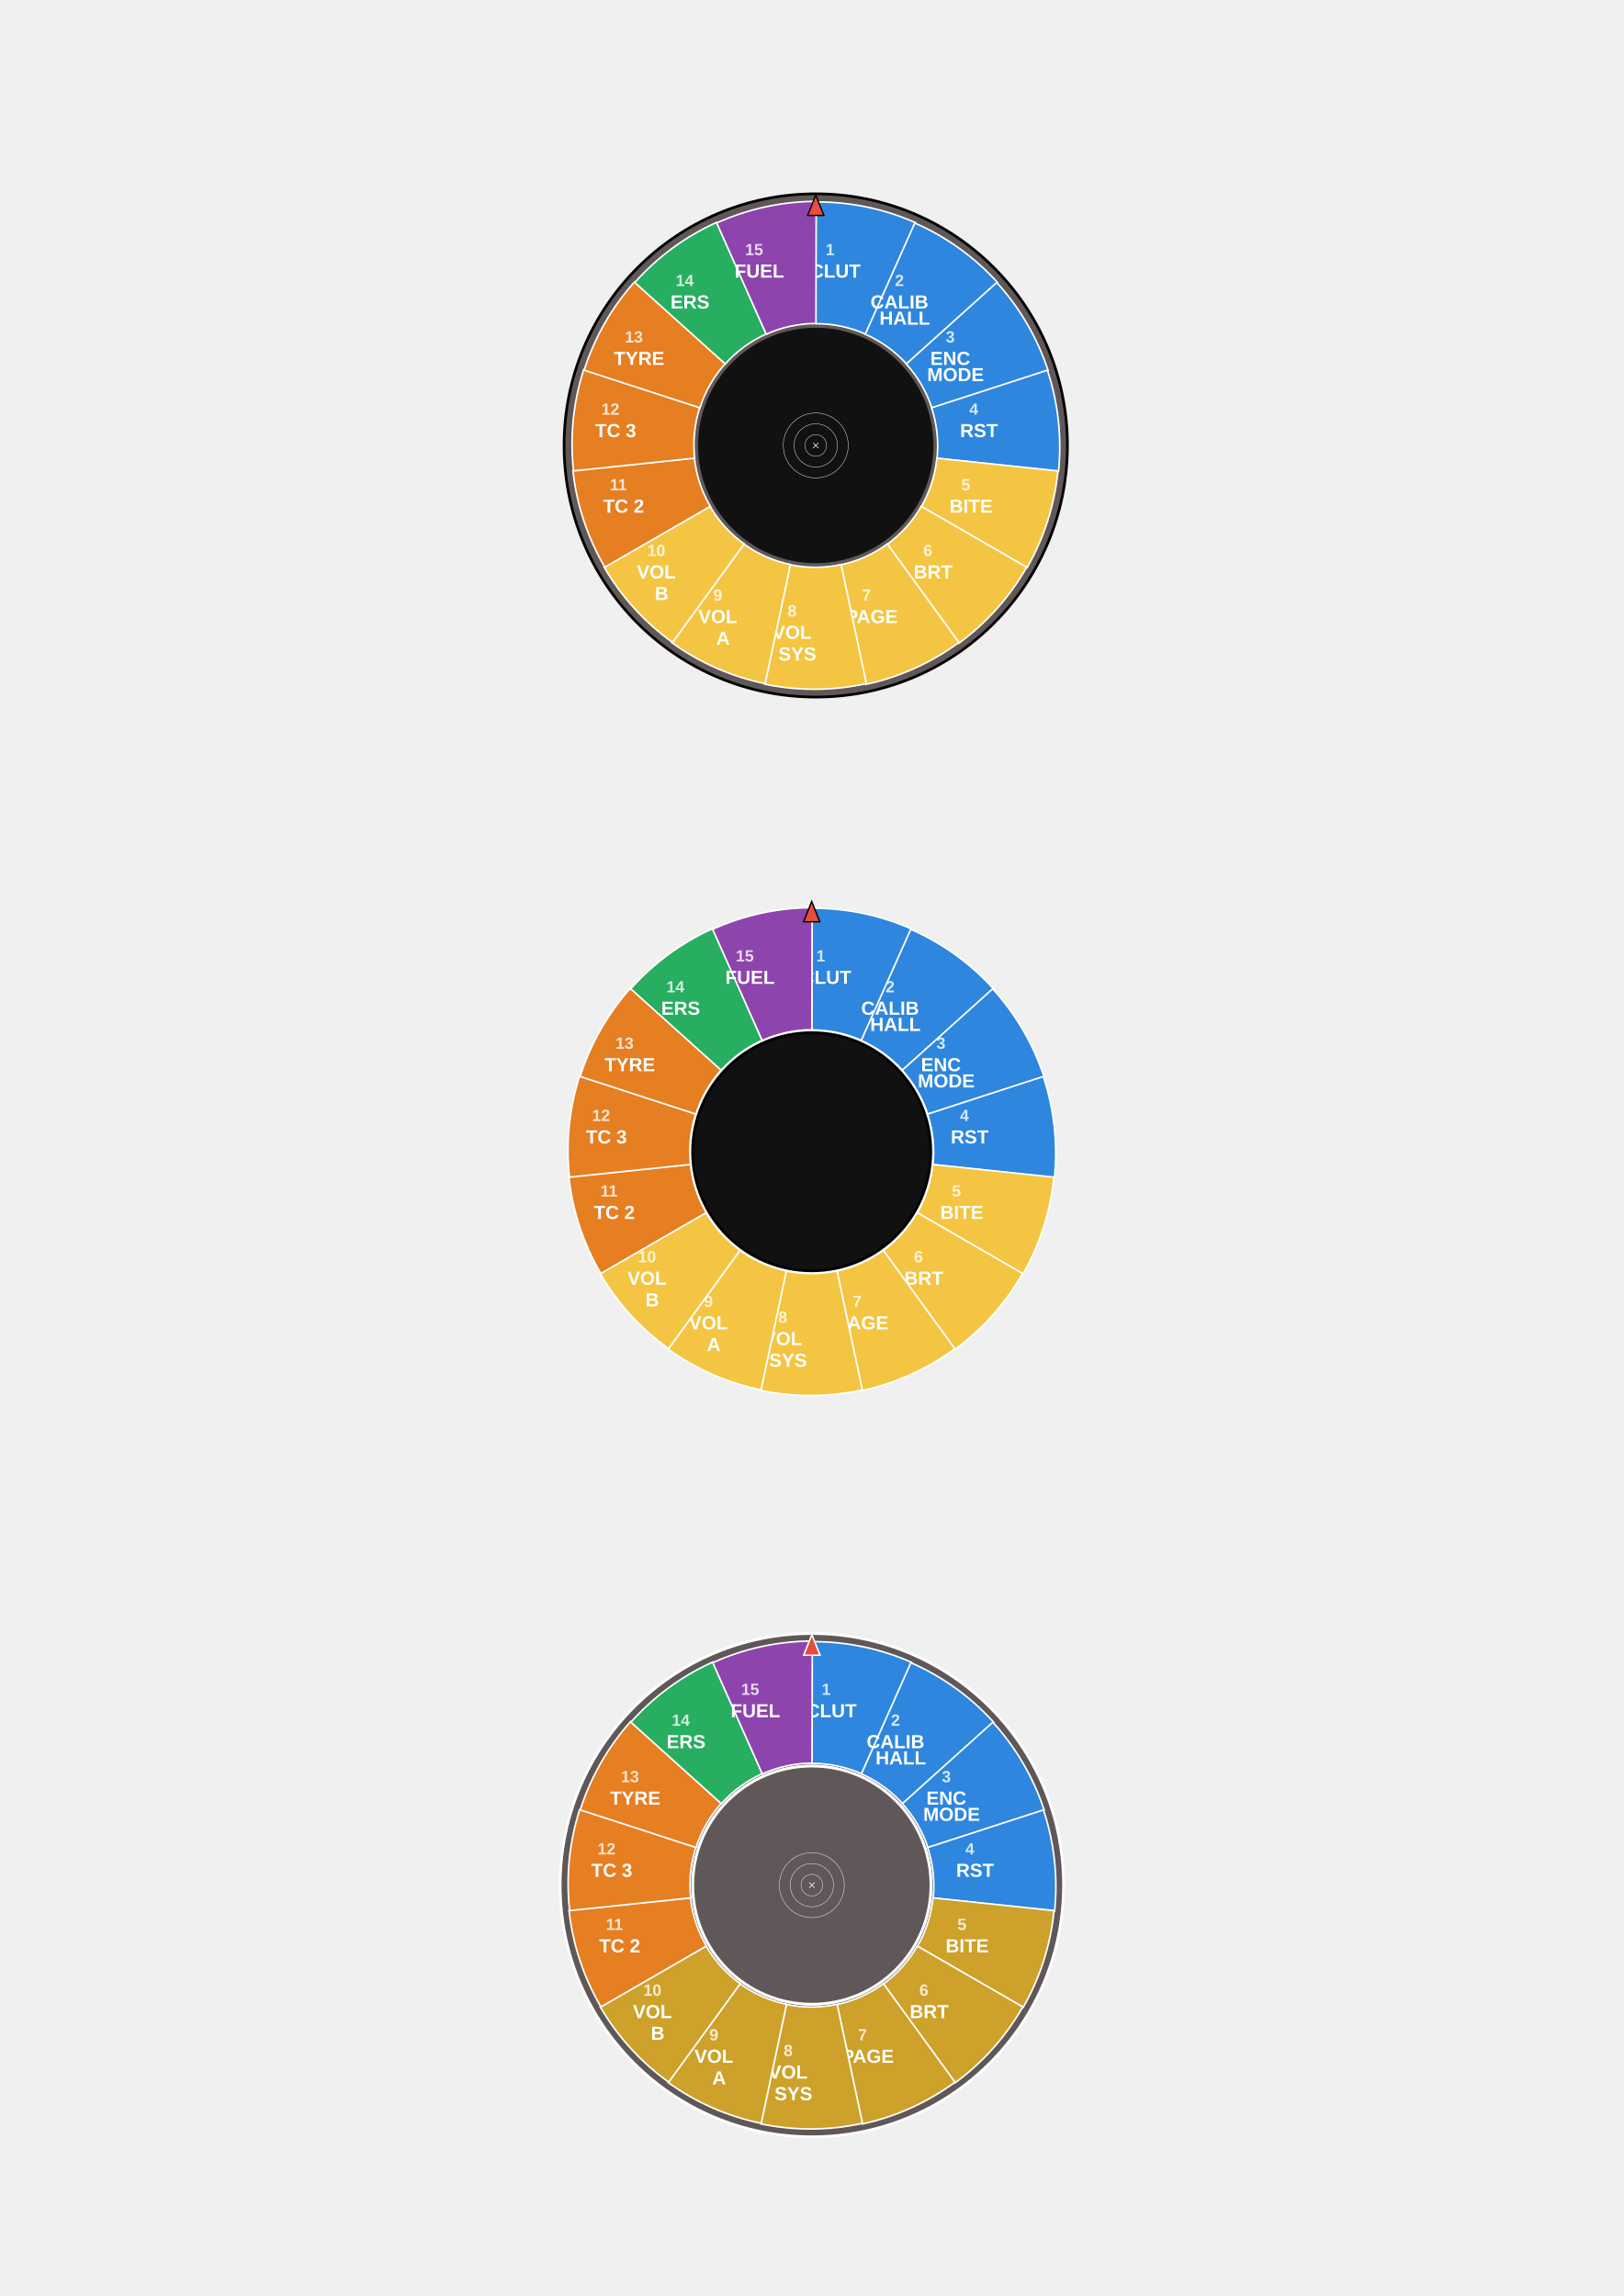
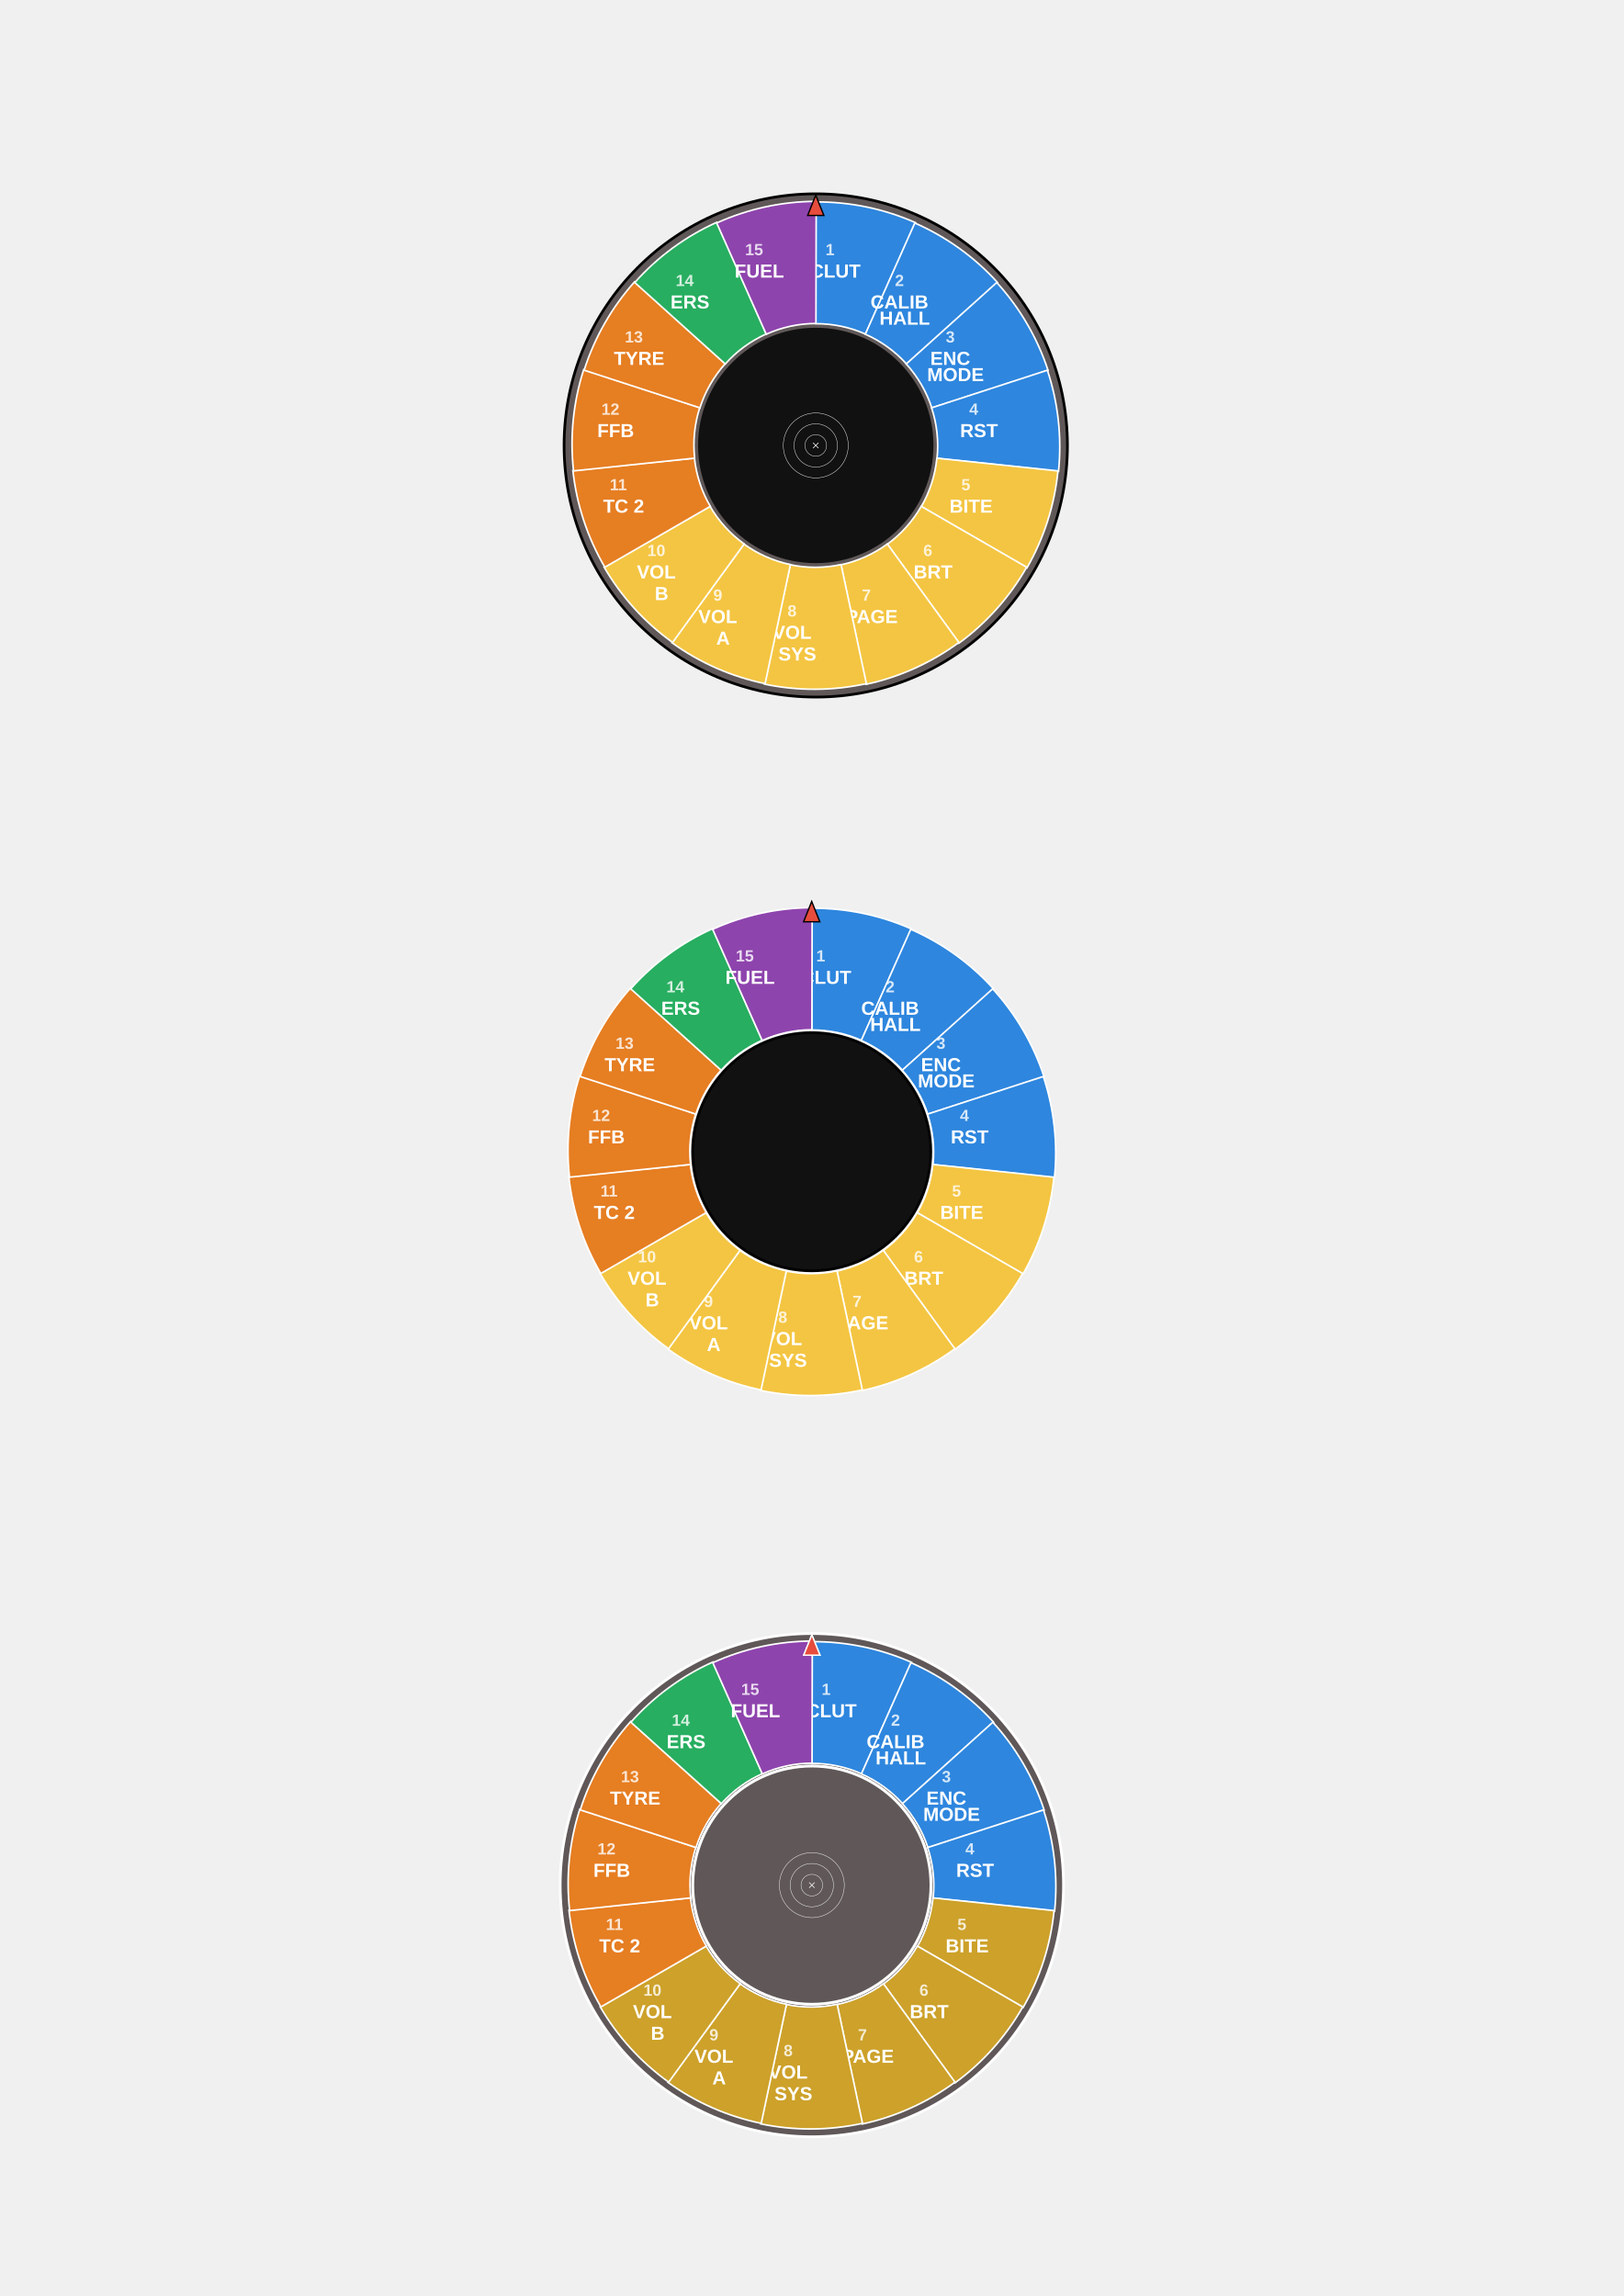
<svg xmlns="http://www.w3.org/2000/svg" width="210mm" height="297mm" viewBox="0 0 210 297" version="1.1" id="svg1" xml:space="preserve">
  <defs id="defs1">
    <style id="style1">
      .label { font-family: Arial, sans-serif; font-size: 14px; font-weight: 900; fill: #000; text-anchor: middle; dominant-baseline: middle; }
      .num { font-size: 10px; font-weight: bold; fill: rgba(0,0,0,0.6); }
      .divider { stroke: #000; stroke-width: 1.2; }
    </style>
    <path id="slice" d="M 0 -180 A 180 180 0 0 1 73.7 -164.7 L 36.8 -82.3 A 90 90 0 0 0 0 -90 Z" />
    <style id="style1-7">
      .label { font-family: Arial, sans-serif; font-size: 14px; font-weight: 900; fill: #fff; text-anchor: middle; dominant-baseline: middle; }
      .num { font-size: 10px; font-weight: bold; fill: rgba(255, 255, 255, 0.8); }
      .divider { stroke: #ffffff; stroke-width: 1.2; }
    </style>
    <path id="slice-1" d="M 0 -180 A 180 180 0 0 1 73.7 -164.7 L 36.8 -82.3 A 90 90 0 0 0 0 -90 Z" />
    <style id="style1-4">
      .label { font-family: Arial, sans-serif; font-size: 14px; font-weight: 900; fill: #000; text-anchor: middle; dominant-baseline: middle; }
      .num { font-size: 10px; font-weight: bold; fill: rgba(0,0,0,0.6); }
      .divider { stroke: #000; stroke-width: 1.2; }
    </style>
    <path id="slice-5" d="M 0 -180 A 180 180 0 0 1 73.7 -164.7 L 36.8 -82.3 A 90 90 0 0 0 0 -90 Z" />
    <style id="style1-73">
      .label { font-family: Arial, sans-serif; font-size: 14px; font-weight: 900; fill: #fff; text-anchor: middle; dominant-baseline: middle; }
      .num { font-size: 10px; font-weight: bold; fill: rgba(255, 255, 255, 0.8); }
      .divider { stroke: #ffffff; stroke-width: 1.2; }
    </style>
    <path id="slice-8" d="M 0 -180 A 180 180 0 0 1 73.7 -164.7 L 36.8 -82.3 A 90 90 0 0 0 0 -90 Z" />
    <style id="style1-48">
      .label { font-family: Arial, sans-serif; font-size: 14px; font-weight: 900; fill: #000; text-anchor: middle; dominant-baseline: middle; }
      .num { font-size: 10px; font-weight: bold; fill: rgba(0,0,0,0.6); }
      .divider { stroke: #000; stroke-width: 1.2; }
    </style>
    <path id="slice-18" d="M 0 -180 A 180 180 0 0 1 73.7 -164.7 L 36.8 -82.3 A 90 90 0 0 0 0 -90 Z" />
    <style id="style1-8">
      .label { font-family: Arial, sans-serif; font-size: 14px; font-weight: 900; fill: #fff; text-anchor: middle; dominant-baseline: middle; }
      .num { font-size: 12px; font-weight: bold; fill: rgba(255, 255, 255, 0.8); }
      .divider { stroke: #ffffff; stroke-width: 1.2; }
    </style>
    <path id="slice-0" d="M 0 -180 A 180 180 0 0 1 73.7 -164.7 L 36.8 -82.3 A 90 90 0 0 0 0 -90 Z" />
  </defs>
  <g id="layer1">
    <g id="g2" transform="matrix(0.175,0,0,0.175,98.53426,-1632.941)">
      <path id="use1" d="m 0,-180 a 180,180 0 0 1 73.7,15.3 L 36.8,-82.3 A 90,90 0 0 0 0,-90 Z" style="fill:#2e86de;stroke:#000000;stroke-width:1.2" />
      <text class="label" transform="translate(28.06808,-132.0499)" id="text2" style="font-weight:900;font-size:14px;font-family:Arial, sans-serif;dominant-baseline:middle;text-anchor:middle;fill:#000000">
        <tspan class="num" x="0" dy="-12" id="tspan1">1</tspan>
        <tspan x="0" dy="16" id="tspan2">CLUT</tspan>
      </text>
    </g>
    <g transform="matrix(0.1598705,0.07117891,-0.07117891,0.1598705,90.03918,-1632.941)" id="g5">
      <path id="use2" d="m 0,-180 a 180,180 0 0 1 73.7,15.3 L 36.8,-82.3 A 90,90 0 0 0 0,-90 Z" style="fill:#2e86de;stroke:#000000;stroke-width:1.2" />
      <text class="label" transform="rotate(-24,-296.589,-132.0499)" id="text5" style="font-weight:900;font-size:14px;font-family:Arial, sans-serif;dominant-baseline:middle;text-anchor:middle;fill:#000000">
        <tspan class="num" x="0" dy="-12" id="tspan3">2</tspan>
        <tspan x="0" dy="16" id="tspan4">CALIB</tspan>
        <tspan x="0" dy="12" id="tspan5">HALL</tspan>
      </text>
    </g>
    <g transform="matrix(0.1170979,0.1300503,-0.1300503,0.1170979,84.13097,-1632.941)" id="g8">
      <path id="use5" d="m 0,-180 a 180,180 0 0 1 73.7,15.3 L 36.8,-82.3 A 90,90 0 0 0 0,-90 Z" style="fill:#2e86de;stroke:#000000;stroke-width:1.2" />
      <text class="label" transform="rotate(-48,-134.2605,-97.54593)" id="text8" style="font-weight:900;font-size:14px;font-family:Arial, sans-serif;dominant-baseline:middle;text-anchor:middle;fill:#000000">
        <tspan class="num" x="0" dy="-12" id="tspan6">3</tspan>
        <tspan x="0" dy="16" id="tspan7">ENC</tspan>
        <tspan x="0" dy="12" id="tspan8">MODE</tspan>
      </text>
    </g>
    <g transform="matrix(0.05407797,0.1664349,-0.1664349,0.05407797,81.74506,-1632.941)" id="g10">
      <path id="use8" d="m 0,-180 a 180,180 0 0 1 73.7,15.3 L 36.8,-82.3 A 90,90 0 0 0 0,-90 Z" style="fill:#2e86de;stroke:#000000;stroke-width:1.2" />
      <text class="label" transform="rotate(-72,-76.84153,-85.34116)" id="text10" style="font-weight:900;font-size:14px;font-family:Arial, sans-serif;dominant-baseline:middle;text-anchor:middle;fill:#000000">
        <tspan class="num" x="0" dy="-12" id="tspan9">4</tspan>
        <tspan x="0" dy="16" id="tspan10">RST</tspan>
      </text>
    </g>
    <g transform="matrix(-0.01829248,0.1740413,-0.1740413,-0.01829248,82.52523,-1632.941)" id="g12">
      <path id="use10" d="m 0,-180 a 180,180 0 0 1 73.7,15.3 L 36.8,-82.3 A 90,90 0 0 0 0,-90 Z" style="fill:#f4c542;stroke:#000000;stroke-width:1.2" />
      <text class="label" transform="rotate(-96,-45.4151,-78.66127)" id="text12" style="font-weight:900;font-size:14px;font-family:Arial, sans-serif;dominant-baseline:middle;text-anchor:middle;fill:#000000">
        <tspan class="num" x="0" dy="-12" id="tspan11">5</tspan>
        <tspan x="0" dy="16" id="tspan12">BITE</tspan>
      </text>
    </g>
    <g transform="matrix(-0.0875,0.1515545,-0.1515545,-0.0875,86.73536,-1632.941)" id="g14">
      <path id="use12" d="m 0,-180 a 180,180 0 0 1 73.7,15.3 L 36.8,-82.3 A 90,90 0 0 0 0,-90 Z" style="fill:#f4c542;stroke:#000000;stroke-width:1.2" />
      <text class="label" transform="rotate(-120,-24.08549,-74.12752)" id="text14" style="font-weight:900;font-size:14px;font-family:Arial, sans-serif;dominant-baseline:middle;text-anchor:middle;fill:#000000">
        <tspan class="num" x="0" dy="-12" id="tspan13">6</tspan>
        <tspan x="0" dy="16" id="tspan14">BRT</tspan>
      </text>
    </g>
    <g transform="matrix(-0.141578,0.1028624,-0.1028624,-0.141578,94.10361,-1632.941)" id="g16">
      <path id="use14" d="m 0,-180 a 180,180 0 0 1 73.7,15.3 L 36.8,-82.3 A 90,90 0 0 0 0,-90 Z" style="fill:#f4c542;stroke:#000000;stroke-width:1.2" />
      <text class="label" transform="rotate(-144,-7.418772,-70.5849)" id="text16" style="font-weight:900;font-size:14px;font-family:Arial, sans-serif;dominant-baseline:middle;text-anchor:middle;fill:#000000">
        <tspan class="num" x="0" dy="-12" id="tspan15">7</tspan>
        <tspan x="0" dy="16" id="tspan16">PAGE</tspan>
      </text>
    </g>
    <g transform="matrix(-0.1711758,0.03638455,-0.03638455,-0.1711758,105.0372,-1632.941)" id="g19">
      <path id="use16" d="m 0,-180 a 180,180 0 0 1 73.7,15.3 L 36.8,-82.3 A 90,90 0 0 0 0,-90 Z" style="fill:#f4c542;stroke:#000000;stroke-width:1.2" />
      <text class="label" transform="rotate(-168,7.094536,-67.5)" id="text19" style="font-weight:900;font-size:14px;font-family:Arial, sans-serif;dominant-baseline:middle;text-anchor:middle;fill:#000000">
        <tspan class="num" x="0" dy="-12" id="tspan17">8</tspan>
        <tspan x="0" dy="16" id="tspan18">VOL</tspan>
        <tspan x="0" dy="16" id="tspan19">SYS</tspan>
      </text>
    </g>
    <g transform="matrix(-0.1711758,-0.03638455,0.03638455,-0.1711758,115.9526,-1632.941)" id="g22">
      <path id="use19" d="m 0,-180 a 180,180 0 0 1 73.7,15.3 L 36.8,-82.3 A 90,90 0 0 0 0,-90 Z" style="fill:#f4c542;stroke:#000000;stroke-width:1.2" />
      <text class="label" transform="rotate(168,20.97354,-64.54993)" id="text22" style="font-weight:900;font-size:14px;font-family:Arial, sans-serif;dominant-baseline:middle;text-anchor:middle;fill:#000000">
        <tspan class="num" x="0" dy="-12" id="tspan20">9</tspan>
        <tspan x="0" dy="16" id="tspan21">VOL</tspan>
        <tspan x="0" dy="16" id="tspan22">A</tspan>
      </text>
    </g>
    <g transform="matrix(-0.141578,-0.1028624,0.1028624,-0.141578,123.3152,-1632.941)" id="g25">
      <path id="use22" d="m 0,-180 a 180,180 0 0 1 73.7,15.3 L 36.8,-82.3 A 90,90 0 0 0 0,-90 Z" style="fill:#f4c542;stroke:#000000;stroke-width:1.2" />
      <text class="label" transform="rotate(144,35.48685,-61.46503)" id="text25" style="font-weight:900;font-size:14px;font-family:Arial, sans-serif;dominant-baseline:middle;text-anchor:middle;fill:#000000">
        <tspan class="num" x="0" dy="-12" id="tspan23">10</tspan>
        <tspan x="0" dy="16" id="tspan24">VOL</tspan>
        <tspan x="0" dy="16" id="tspan25">B</tspan>
      </text>
    </g>
    <g transform="matrix(-0.0875,-0.1515545,0.1515545,-0.0875,127.5108,-1632.941)" id="g27">
      <path id="use25" d="m 0,-180 a 180,180 0 0 1 73.7,15.3 L 36.8,-82.3 A 90,90 0 0 0 0,-90 Z" style="fill:#e67e22;stroke:#000000;stroke-width:1.2" />
      <text class="label" transform="rotate(120,52.15357,-57.92241)" id="text27" style="font-weight:900;font-size:14px;font-family:Arial, sans-serif;dominant-baseline:middle;text-anchor:middle;fill:#000000">
        <tspan class="num" x="0" dy="-12" id="tspan26">11</tspan>
        <tspan x="0" dy="16" id="tspan27">TC 2</tspan>
      </text>
    </g>
    <g transform="matrix(-0.01829248,-0.1740413,0.1740413,-0.01829248,128.2449,-1632.941)" id="g29">
      <path id="use27" d="m 0,-180 a 180,180 0 0 1 73.7,15.3 L 36.8,-82.3 A 90,90 0 0 0 0,-90 Z" style="fill:#e67e22;stroke:#000000;stroke-width:1.2" />
      <text class="label" transform="rotate(96,73.48318,-53.38866)" id="text29" style="font-weight:900;font-size:14px;font-family:Arial, sans-serif;dominant-baseline:middle;text-anchor:middle;fill:#000000">
        <tspan class="num" x="0" dy="-12" id="tspan28">12</tspan>
-         <tspan x="0" dy="16" id="tspan29">TC 3</tspan>
+         <tspan x="0" dy="16" id="tspan29">FFB</tspan>
      </text>
    </g>
    <g transform="matrix(0.05407797,-0.1664349,0.1664349,0.05407797,125.8248,-1632.941)" id="g31">
      <path id="use29" d="m 0,-180 a 180,180 0 0 1 73.7,15.3 L 36.8,-82.3 A 90,90 0 0 0 0,-90 Z" style="fill:#e67e22;stroke:#000000;stroke-width:1.2" />
      <text class="label" transform="rotate(72,104.9096,-46.70876)" id="text31" style="font-weight:900;font-size:14px;font-family:Arial, sans-serif;dominant-baseline:middle;text-anchor:middle;fill:#000000">
        <tspan class="num" x="0" dy="-12" id="tspan30">13</tspan>
        <tspan x="0" dy="16" id="tspan31">TYRE</tspan>
      </text>
    </g>
    <g transform="matrix(0.1170979,-0.1300503,0.1300503,0.1170979,119.9062,-1632.941)" id="g33">
      <path id="use31" d="m 0,-180 a 180,180 0 0 1 73.7,15.3 L 36.8,-82.3 A 90,90 0 0 0 0,-90 Z" style="fill:#27ae60;stroke:#000000;stroke-width:1.2" />
      <text class="label" transform="rotate(48,162.3285,-34.504)" id="text33" style="font-weight:900;font-size:14px;font-family:Arial, sans-serif;dominant-baseline:middle;text-anchor:middle;fill:#000000">
        <tspan class="num" x="0" dy="-12" id="tspan32">14</tspan>
        <tspan x="0" dy="16" id="tspan33">ERS</tspan>
      </text>
    </g>
    <g transform="matrix(0.1598705,-0.07117891,0.07117891,0.1598705,111.393,-1632.941)" id="g35">
      <path id="use33" d="m 0,-180 a 180,180 0 0 1 73.7,15.3 L 36.8,-82.3 A 90,90 0 0 0 0,-90 Z" style="fill:#8e44ad;stroke:#000000;stroke-width:1.2" />
      <text class="label" transform="rotate(24,324.6571,0)" id="text35" style="font-weight:900;font-size:14px;font-family:Arial, sans-serif;dominant-baseline:middle;text-anchor:middle;fill:#000000">
        <tspan class="num" x="0" dy="-12" id="tspan34">15</tspan>
        <tspan x="0" dy="16" id="tspan35">FUEL</tspan>
      </text>
    </g>
    <polygon points="6,-170 -6,-170 0,-185 " fill="#e74c3c" stroke="#000000" stroke-width="1" id="polygon35" transform="matrix(0.175,0,0,0.175,105,-1632.941)" />
    <circle cx="105" cy="-1632.941" r="15.4" fill="#111111" stroke="#000000" stroke-width="0.35" id="circle35" />
    <g id="g1" transform="matrix(0.175,0,0,0.175,104.9809,148.983)">
      <g id="g2-0">
        <use href="#slice" fill="#2e86de" class="divider" id="use1-2" />
        <text class="label" transform="translate(28.06808,-132.0499)" id="text2-4">
          <tspan class="num" x="0" dy="-12" id="tspan1-8">1</tspan>
          <tspan x="0" dy="16" id="tspan2-3">CLUT</tspan>
        </text>
      </g>
      <g transform="rotate(24)" id="g5-9">
        <use href="#slice" fill="#2e86de" class="divider" id="use2-0" />
        <text class="label" transform="rotate(-24,-296.589,-132.0499)" id="text5-5">
          <tspan class="num" x="0" dy="-12" id="tspan3-2">2</tspan>
          <tspan x="0" dy="16" id="tspan4-2">CALIB</tspan>
          <tspan x="0" dy="12" id="tspan5-7">HALL</tspan>
        </text>
      </g>
      <g transform="rotate(48)" id="g8-3">
        <use href="#slice" fill="#2e86de" class="divider" id="use5-7" />
        <text class="label" transform="rotate(-48,-134.2605,-97.54593)" id="text8-9">
          <tspan class="num" x="0" dy="-12" id="tspan6-0">3</tspan>
          <tspan x="0" dy="16" id="tspan7-2">ENC</tspan>
          <tspan x="0" dy="12" id="tspan8-3">MODE</tspan>
        </text>
      </g>
      <g transform="rotate(72)" id="g10-9">
        <use href="#slice" fill="#2e86de" class="divider" id="use8-9" />
        <text class="label" transform="rotate(-72,-76.84153,-85.34116)" id="text10-7">
          <tspan class="num" x="0" dy="-12" id="tspan9-0">4</tspan>
          <tspan x="0" dy="16" id="tspan10-3">RST</tspan>
        </text>
      </g>
      <g transform="rotate(96)" id="g12-9">
        <use href="#slice" fill="#f4c542" class="divider" id="use10-8" />
        <text class="label" transform="rotate(-96,-45.4151,-78.66127)" id="text12-6">
          <tspan class="num" x="0" dy="-12" id="tspan11-5">5</tspan>
          <tspan x="0" dy="16" id="tspan12-7">BITE</tspan>
        </text>
      </g>
      <g transform="rotate(120)" id="g14-6">
        <use href="#slice" fill="#f4c542" class="divider" id="use12-2" />
        <text class="label" transform="rotate(-120,-24.08549,-74.12752)" id="text14-7">
          <tspan class="num" x="0" dy="-12" id="tspan13-0">6</tspan>
          <tspan x="0" dy="16" id="tspan14-3">BRT</tspan>
        </text>
      </g>
      <g transform="rotate(144)" id="g16-9">
        <use href="#slice" fill="#f4c542" class="divider" id="use14-9" />
        <text class="label" transform="rotate(-144,-7.418772,-70.5849)" id="text16-9">
          <tspan class="num" x="0" dy="-12" id="tspan15-1">7</tspan>
          <tspan x="0" dy="16" id="tspan16-7">PAGE</tspan>
        </text>
      </g>
      <g transform="rotate(168)" id="g19-2">
        <use href="#slice" fill="#f4c542" class="divider" id="use16-3" />
        <text class="label" transform="rotate(-168,7.094536,-67.5)" id="text19-6">
          <tspan class="num" x="0" dy="-12" id="tspan17-5">8</tspan>
          <tspan x="0" dy="16" id="tspan18-5">VOL</tspan>
          <tspan x="0" dy="16" id="tspan19-8">SYS</tspan>
        </text>
      </g>
      <g transform="rotate(-168)" id="g22-1">
        <use href="#slice" fill="#f4c542" class="divider" id="use19-4" />
        <text class="label" transform="rotate(168,20.97354,-64.54993)" id="text22-7">
          <tspan class="num" x="0" dy="-12" id="tspan20-1">9</tspan>
          <tspan x="0" dy="16" id="tspan21-3">VOL</tspan>
          <tspan x="0" dy="16" id="tspan22-8">A</tspan>
        </text>
      </g>
      <g transform="rotate(-144)" id="g25-4">
        <use href="#slice" fill="#f4c542" class="divider" id="use22-8" />
        <text class="label" transform="rotate(144,35.48685,-61.46503)" id="text25-0">
          <tspan class="num" x="0" dy="-12" id="tspan23-4">10</tspan>
          <tspan x="0" dy="16" id="tspan24-6">VOL</tspan>
          <tspan x="0" dy="16" id="tspan25-0">B</tspan>
        </text>
      </g>
      <g transform="rotate(-120)" id="g27-3">
        <use href="#slice" fill="#e67e22" class="divider" id="use25-2" />
        <text class="label" transform="rotate(120,52.15357,-57.92241)" id="text27-6">
          <tspan class="num" x="0" dy="-12" id="tspan26-9">11</tspan>
          <tspan x="0" dy="16" id="tspan27-4">TC 2</tspan>
        </text>
      </g>
      <g transform="rotate(-96)" id="g29-1">
        <use href="#slice" fill="#e67e22" class="divider" id="use27-3" />
        <text class="label" transform="rotate(96,73.48318,-53.38866)" id="text29-7">
          <tspan class="num" x="0" dy="-12" id="tspan28-8">12</tspan>
-           <tspan x="0" dy="16" id="tspan29-8">TC 3</tspan>
+           <tspan x="0" dy="16" id="tspan29-8">FFB</tspan>
        </text>
      </g>
      <g transform="rotate(-72)" id="g31-3">
        <use href="#slice" fill="#e67e22" class="divider" id="use29-8" />
        <text class="label" transform="rotate(72,104.9096,-46.70876)" id="text31-1">
          <tspan class="num" x="0" dy="-12" id="tspan30-5">13</tspan>
          <tspan x="0" dy="16" id="tspan31-3">TYRE</tspan>
        </text>
      </g>
      <g transform="rotate(-48)" id="g33-5">
        <use href="#slice" fill="#27ae60" class="divider" id="use31-4" />
        <text class="label" transform="rotate(48,162.3285,-34.504)" id="text33-3">
          <tspan class="num" x="0" dy="-12" id="tspan32-6">14</tspan>
          <tspan x="0" dy="16" id="tspan33-5">ERS</tspan>
        </text>
      </g>
      <g transform="rotate(-24)" id="g35-9">
        <use href="#slice" fill="#8e44ad" class="divider" id="use33-5" />
        <text class="label" transform="rotate(24,324.6571,0)" id="text35-4">
          <tspan class="num" x="0" dy="-12" id="tspan34-9">15</tspan>
          <tspan x="0" dy="16" id="tspan35-1">FUEL</tspan>
        </text>
      </g>
      <polygon points="6,-170 -6,-170 0,-185 " fill="#e74c3c" stroke="#000000" stroke-width="1" id="polygon35-7" />
      <circle cx="0" cy="0" r="88" fill="#111111" stroke="#000000" stroke-width="2" id="circle35-5" />
    </g>
  </g>
  <g id="layer2" />
  <g id="g17" transform="matrix(0.175,0,0,0.175,105,243.8547)">
    <circle cx="0" cy="0" r="186" fill="#605858" stroke="#ffffff" stroke-width="2" id="circle1" />
    <g id="g2-7">
      <use href="#slice-8" fill="#2e86de" class="divider" id="use1-0" />
      <text class="label" transform="translate(28.06808,-132.0499)" id="text2-3">
        <tspan class="num" x="0" dy="-12" id="tspan1-6">1</tspan>
        <tspan x="0" dy="16" id="tspan2-9">CLUT</tspan>
      </text>
    </g>
    <g transform="rotate(24)" id="g5-1">
      <use href="#slice-8" fill="#2e86de" class="divider" id="use2-4" />
      <text class="label" transform="rotate(-24,-296.589,-132.0499)" id="text5-1">
        <tspan class="num" x="0" dy="-12" id="tspan3-4">2</tspan>
        <tspan x="0" dy="16" id="tspan4-6">CALIB</tspan>
        <tspan x="0" dy="12" id="tspan5-1">HALL</tspan>
      </text>
    </g>
    <g transform="rotate(48)" id="g8-0">
      <use href="#slice-8" fill="#2e86de" class="divider" id="use5-2" />
      <text class="label" transform="rotate(-48,-134.2605,-97.54593)" id="text8-4">
        <tspan class="num" x="0" dy="-12" id="tspan6-04">3</tspan>
        <tspan x="0" dy="16" id="tspan7-3">ENC</tspan>
        <tspan x="0" dy="12" id="tspan8-1">MODE</tspan>
      </text>
    </g>
    <g transform="rotate(72)" id="g10-79">
      <use href="#slice-8" fill="#2e86de" class="divider" id="use8-4" />
      <text class="label" transform="rotate(-72,-76.84153,-85.34116)" id="text10-70">
        <tspan class="num" x="0" dy="-12" id="tspan9-1">4</tspan>
        <tspan x="0" dy="16" id="tspan10-1">RST</tspan>
      </text>
    </g>
    <g transform="rotate(96)" id="g12-5">
      <use href="#slice-8" fill="#cda12a" class="divider" id="use10-2" />
      <text class="label" transform="rotate(-96,-45.4151,-78.66127)" id="text12-2">
        <tspan class="num" x="0" dy="-12" id="tspan11-2">5</tspan>
        <tspan x="0" dy="16" id="tspan12-4">BITE</tspan>
      </text>
    </g>
    <g transform="rotate(120)" id="g14-9">
      <use href="#slice-8" fill="#cda12a" class="divider" id="use12-7" />
      <text class="label" transform="rotate(-120,-24.08549,-74.12752)" id="text14-72">
        <tspan class="num" x="0" dy="-12" id="tspan13-09">6</tspan>
        <tspan x="0" dy="16" id="tspan14-0">BRT</tspan>
      </text>
    </g>
    <g transform="rotate(144)" id="g16-7">
      <use href="#slice-8" fill="#cda12a" class="divider" id="use14-1" />
      <text class="label" transform="rotate(-144,-7.418772,-70.5849)" id="text16-6">
        <tspan class="num" x="0" dy="-12" id="tspan15-0">7</tspan>
        <tspan x="0" dy="16" id="tspan16-92">PAGE</tspan>
      </text>
    </g>
    <g transform="rotate(168)" id="g19-9">
      <use href="#slice-8" fill="#cda12a" class="divider" id="use16-6" />
      <text class="label" transform="rotate(-168,7.094536,-67.5)" id="text19-0">
        <tspan class="num" x="0" dy="-12" id="tspan17-2">8</tspan>
        <tspan x="0" dy="16" id="tspan18-8">VOL</tspan>
        <tspan x="0" dy="16" id="tspan19-4">SYS</tspan>
      </text>
    </g>
    <g transform="rotate(-168)" id="g22-4">
      <use href="#slice-8" fill="#cda12a" class="divider" id="use19-8" />
      <text class="label" transform="rotate(168,20.97354,-64.54993)" id="text22-0">
        <tspan class="num" x="0" dy="-12" id="tspan20-15">9</tspan>
        <tspan x="0" dy="16" id="tspan21-1">VOL</tspan>
        <tspan x="0" dy="16" id="tspan22-1">A</tspan>
      </text>
    </g>
    <g transform="rotate(-144)" id="g25-1">
      <use href="#slice-8" fill="#cda12a" class="divider" id="use22-51" />
      <text class="label" transform="rotate(144,35.48685,-61.46503)" id="text25-7">
        <tspan class="num" x="0" dy="-12" id="tspan23-0">10</tspan>
        <tspan x="0" dy="16" id="tspan24-8">VOL</tspan>
        <tspan x="0" dy="16" id="tspan25-5">B</tspan>
      </text>
    </g>
    <g transform="rotate(-120)" id="g27-37">
      <use href="#slice-8" fill="#e67e22" class="divider" id="use25-9" />
      <text class="label" transform="rotate(120,52.15357,-57.92241)" id="text27-63">
        <tspan class="num" x="0" dy="-12" id="tspan26-1">11</tspan>
        <tspan x="0" dy="16" id="tspan27-5">TC 2</tspan>
      </text>
    </g>
    <g transform="rotate(-96)" id="g29-8">
      <use href="#slice-8" fill="#e67e22" class="divider" id="use27-0" />
      <text class="label" transform="rotate(96,73.48318,-53.38866)" id="text29-9">
        <tspan class="num" x="0" dy="-12" id="tspan28-2">12</tspan>
-         <tspan x="0" dy="16" id="tspan29-43">TC 3</tspan>
+         <tspan x="0" dy="16" id="tspan29-43">FFB</tspan>
      </text>
    </g>
    <g transform="rotate(-72)" id="g31-39">
      <use href="#slice-8" fill="#e67e22" class="divider" id="use29-0" />
      <text class="label" transform="rotate(72,104.9096,-46.70876)" id="text31-5">
        <tspan class="num" x="0" dy="-12" id="tspan30-54">13</tspan>
        <tspan x="0" dy="16" id="tspan31-4">TYRE</tspan>
      </text>
    </g>
    <g transform="rotate(-48)" id="g33-3">
      <use href="#slice-8" fill="#27ae60" class="divider" id="use31-8" />
      <text class="label" transform="rotate(48,162.3285,-34.504)" id="text33-2">
        <tspan class="num" x="0" dy="-12" id="tspan32-2">14</tspan>
        <tspan x="0" dy="16" id="tspan33-6">ERS</tspan>
      </text>
    </g>
    <g transform="rotate(-24)" id="g35-4">
      <use href="#slice-8" fill="#8e44ad" class="divider" id="use33-0" />
      <text class="label" transform="rotate(24,324.6571,0)" id="text35-0">
        <tspan class="num" x="0" dy="-12" id="tspan34-0">15</tspan>
        <tspan x="0" dy="16" id="tspan35-8">FUEL</tspan>
      </text>
    </g>
    <polygon points="6,-170 -6,-170 0,-185 " fill="#e74c3c" stroke="#ffffff" stroke-width="1" id="polygon35-1" />
    <circle cx="0" cy="0" r="88" fill="#605858" stroke="#ffffff" stroke-width="2" id="circle35-7" />
    <polygon points="6,-170 -6,-170 0,-185 " fill="#e74c3c" stroke="#ffffff" stroke-width="1" id="polygon36" />
    <circle cx="0" cy="0" r="88" fill="#605858" stroke="#ffffff" stroke-width="2" id="circle36" />
    <line x1="-2" y1="-2" x2="2" y2="2" stroke="#ffffff" stroke-width="0.5" id="line36" />
    <line x1="2" y1="-2" x2="-2" y2="2" stroke="#ffffff" stroke-width="0.5" id="line37" />
    <circle cx="0" cy="0" r="8" fill="none" stroke="#ffffff" stroke-width="0.3" id="circle37" />
    <circle cx="0" cy="0" r="16" fill="none" stroke="#ffffff" stroke-width="0.3" id="circle38" />
    <circle cx="0" cy="0" r="24" fill="none" stroke="#ffffff" stroke-width="0.3" id="circle39" />
  </g>
  <g id="g18" transform="matrix(0.175,0,0,0.175,105.5048,57.62158)">
    <circle cx="0" cy="0" r="186" fill="#605858" stroke="#000000" stroke-width="2" id="circle1-5" />
    <g id="g2-3">
      <use href="#slice-18" fill="#2e86de" class="divider" id="use1-1" />
      <text class="label" transform="translate(28.06808,-132.0499)" id="text2-9">
        <tspan class="num" x="0" dy="-12" id="tspan1-3">1</tspan>
        <tspan x="0" dy="16" id="tspan2-91">CLUT</tspan>
      </text>
    </g>
    <g transform="rotate(24)" id="g5-0">
      <use href="#slice-18" fill="#2e86de" class="divider" id="use2-49" />
      <text class="label" transform="rotate(-24,-296.589,-132.0499)" id="text5-0">
        <tspan class="num" x="0" dy="-12" id="tspan3-0">2</tspan>
        <tspan x="0" dy="16" id="tspan4-0">CALIB</tspan>
        <tspan x="0" dy="12" id="tspan5-3">HALL</tspan>
      </text>
    </g>
    <g transform="rotate(48)" id="g8-2">
      <use href="#slice-18" fill="#2e86de" class="divider" id="use5-8" />
      <text class="label" transform="rotate(-48,-134.2605,-97.54593)" id="text8-2">
        <tspan class="num" x="0" dy="-12" id="tspan6-4">3</tspan>
        <tspan x="0" dy="16" id="tspan7-8">ENC</tspan>
        <tspan x="0" dy="12" id="tspan8-35">MODE</tspan>
      </text>
    </g>
    <g transform="rotate(72)" id="g10-0">
      <use href="#slice-18" fill="#2e86de" class="divider" id="use8-0" />
      <text class="label" transform="rotate(-72,-76.84153,-85.34116)" id="text10-6">
        <tspan class="num" x="0" dy="-12" id="tspan9-7">4</tspan>
        <tspan x="0" dy="16" id="tspan10-0">RST</tspan>
      </text>
    </g>
    <g transform="rotate(96)" id="g12-7">
      <use href="#slice-18" fill="#f4c542" class="divider" id="use10-3" />
      <text class="label" transform="rotate(-96,-45.4151,-78.66127)" id="text12-3">
        <tspan class="num" x="0" dy="-12" id="tspan11-21">5</tspan>
        <tspan x="0" dy="16" id="tspan12-40">BITE</tspan>
      </text>
    </g>
    <g transform="rotate(120)" id="g14-0">
      <use href="#slice-18" fill="#f4c542" class="divider" id="use12-8" />
      <text class="label" transform="rotate(-120,-24.08549,-74.12752)" id="text14-73">
        <tspan class="num" x="0" dy="-12" id="tspan13-8">6</tspan>
        <tspan x="0" dy="16" id="tspan14-4">BRT</tspan>
      </text>
    </g>
    <g transform="rotate(144)" id="g16-5">
      <use href="#slice-18" fill="#f4c542" class="divider" id="use14-2" />
      <text class="label" transform="rotate(-144,-7.418772,-70.5849)" id="text16-90">
        <tspan class="num" x="0" dy="-12" id="tspan15-9">7</tspan>
        <tspan x="0" dy="16" id="tspan16-8">PAGE</tspan>
      </text>
    </g>
    <g transform="rotate(168)" id="g19-0">
      <use href="#slice-18" fill="#f4c542" class="divider" id="use16-5" />
      <text class="label" transform="rotate(-168,7.094536,-67.5)" id="text19-3">
        <tspan class="num" x="0" dy="-12" id="tspan17-55">8</tspan>
        <tspan x="0" dy="16" id="tspan18-4">VOL</tspan>
        <tspan x="0" dy="16" id="tspan19-5">SYS</tspan>
      </text>
    </g>
    <g transform="rotate(-168)" id="g22-11">
      <use href="#slice-18" fill="#f4c542" class="divider" id="use19-6" />
      <text class="label" transform="rotate(168,20.97354,-64.54993)" id="text22-1">
        <tspan class="num" x="0" dy="-12" id="tspan20-9">9</tspan>
        <tspan x="0" dy="16" id="tspan21-34">VOL</tspan>
        <tspan x="0" dy="16" id="tspan22-7">A</tspan>
      </text>
    </g>
    <g transform="rotate(-144)" id="g25-9">
      <use href="#slice-18" fill="#f4c542" class="divider" id="use22-80" />
      <text class="label" transform="rotate(144,35.48685,-61.46503)" id="text25-75">
        <tspan class="num" x="0" dy="-12" id="tspan23-8">10</tspan>
        <tspan x="0" dy="16" id="tspan24-4">VOL</tspan>
        <tspan x="0" dy="16" id="tspan25-2">B</tspan>
      </text>
    </g>
    <g transform="rotate(-120)" id="g27-5">
      <use href="#slice-18" fill="#e67e22" class="divider" id="use25-0" />
      <text class="label" transform="rotate(120,52.15357,-57.92241)" id="text27-7">
        <tspan class="num" x="0" dy="-12" id="tspan26-0">11</tspan>
        <tspan x="0" dy="16" id="tspan27-7">TC 2</tspan>
      </text>
    </g>
    <g transform="rotate(-96)" id="g29-6">
      <use href="#slice-18" fill="#e67e22" class="divider" id="use27-8" />
      <text class="label" transform="rotate(96,73.48318,-53.38866)" id="text29-2">
        <tspan class="num" x="0" dy="-12" id="tspan28-3">12</tspan>
-         <tspan x="0" dy="16" id="tspan29-9">TC 3</tspan>
+         <tspan x="0" dy="16" id="tspan29-9">FFB</tspan>
      </text>
    </g>
    <g transform="rotate(-72)" id="g31-0">
      <use href="#slice-18" fill="#e67e22" class="divider" id="use29-3" />
      <text class="label" transform="rotate(72,104.9096,-46.70876)" id="text31-8">
        <tspan class="num" x="0" dy="-12" id="tspan30-3">13</tspan>
        <tspan x="0" dy="16" id="tspan31-1">TYRE</tspan>
      </text>
    </g>
    <g transform="rotate(-48)" id="g33-0">
      <use href="#slice-18" fill="#27ae60" class="divider" id="use31-0" />
      <text class="label" transform="rotate(48,162.3285,-34.504)" id="text33-8">
        <tspan class="num" x="0" dy="-12" id="tspan32-0">14</tspan>
        <tspan x="0" dy="16" id="tspan33-4">ERS</tspan>
      </text>
    </g>
    <g transform="rotate(-24)" id="g35-7">
      <use href="#slice-18" fill="#8e44ad" class="divider" id="use33-6" />
      <text class="label" transform="rotate(24,324.6571,0)" id="text35-1">
        <tspan class="num" x="0" dy="-12" id="tspan34-6">15</tspan>
        <tspan x="0" dy="16" id="tspan35-14">FUEL</tspan>
      </text>
    </g>
    <polygon points="-6,-170 0,-185 6,-170 " fill="#e74c3c" stroke="#000000" stroke-width="1" id="polygon35-9" />
    <circle cx="0" cy="0" r="88" fill="#111111" stroke="#605858" stroke-width="2" id="circle35-6" />
    <line x1="-2" y1="-2" x2="2" y2="2" stroke="#ffffff" stroke-width="0.5" id="line35" />
    <line x1="2" y1="-2" x2="-2" y2="2" stroke="#ffffff" stroke-width="0.5" id="line36-4" />
    <circle cx="0" cy="0" r="8" fill="none" stroke="#ffffff" stroke-width="0.3" id="circle36-2" />
    <circle cx="0" cy="0" r="16" fill="none" stroke="#ffffff" stroke-width="0.3" id="circle37-8" />
    <circle cx="0" cy="0" r="24" fill="none" stroke="#ffffff" stroke-width="0.3" id="circle38-4" />
  </g>
</svg>
